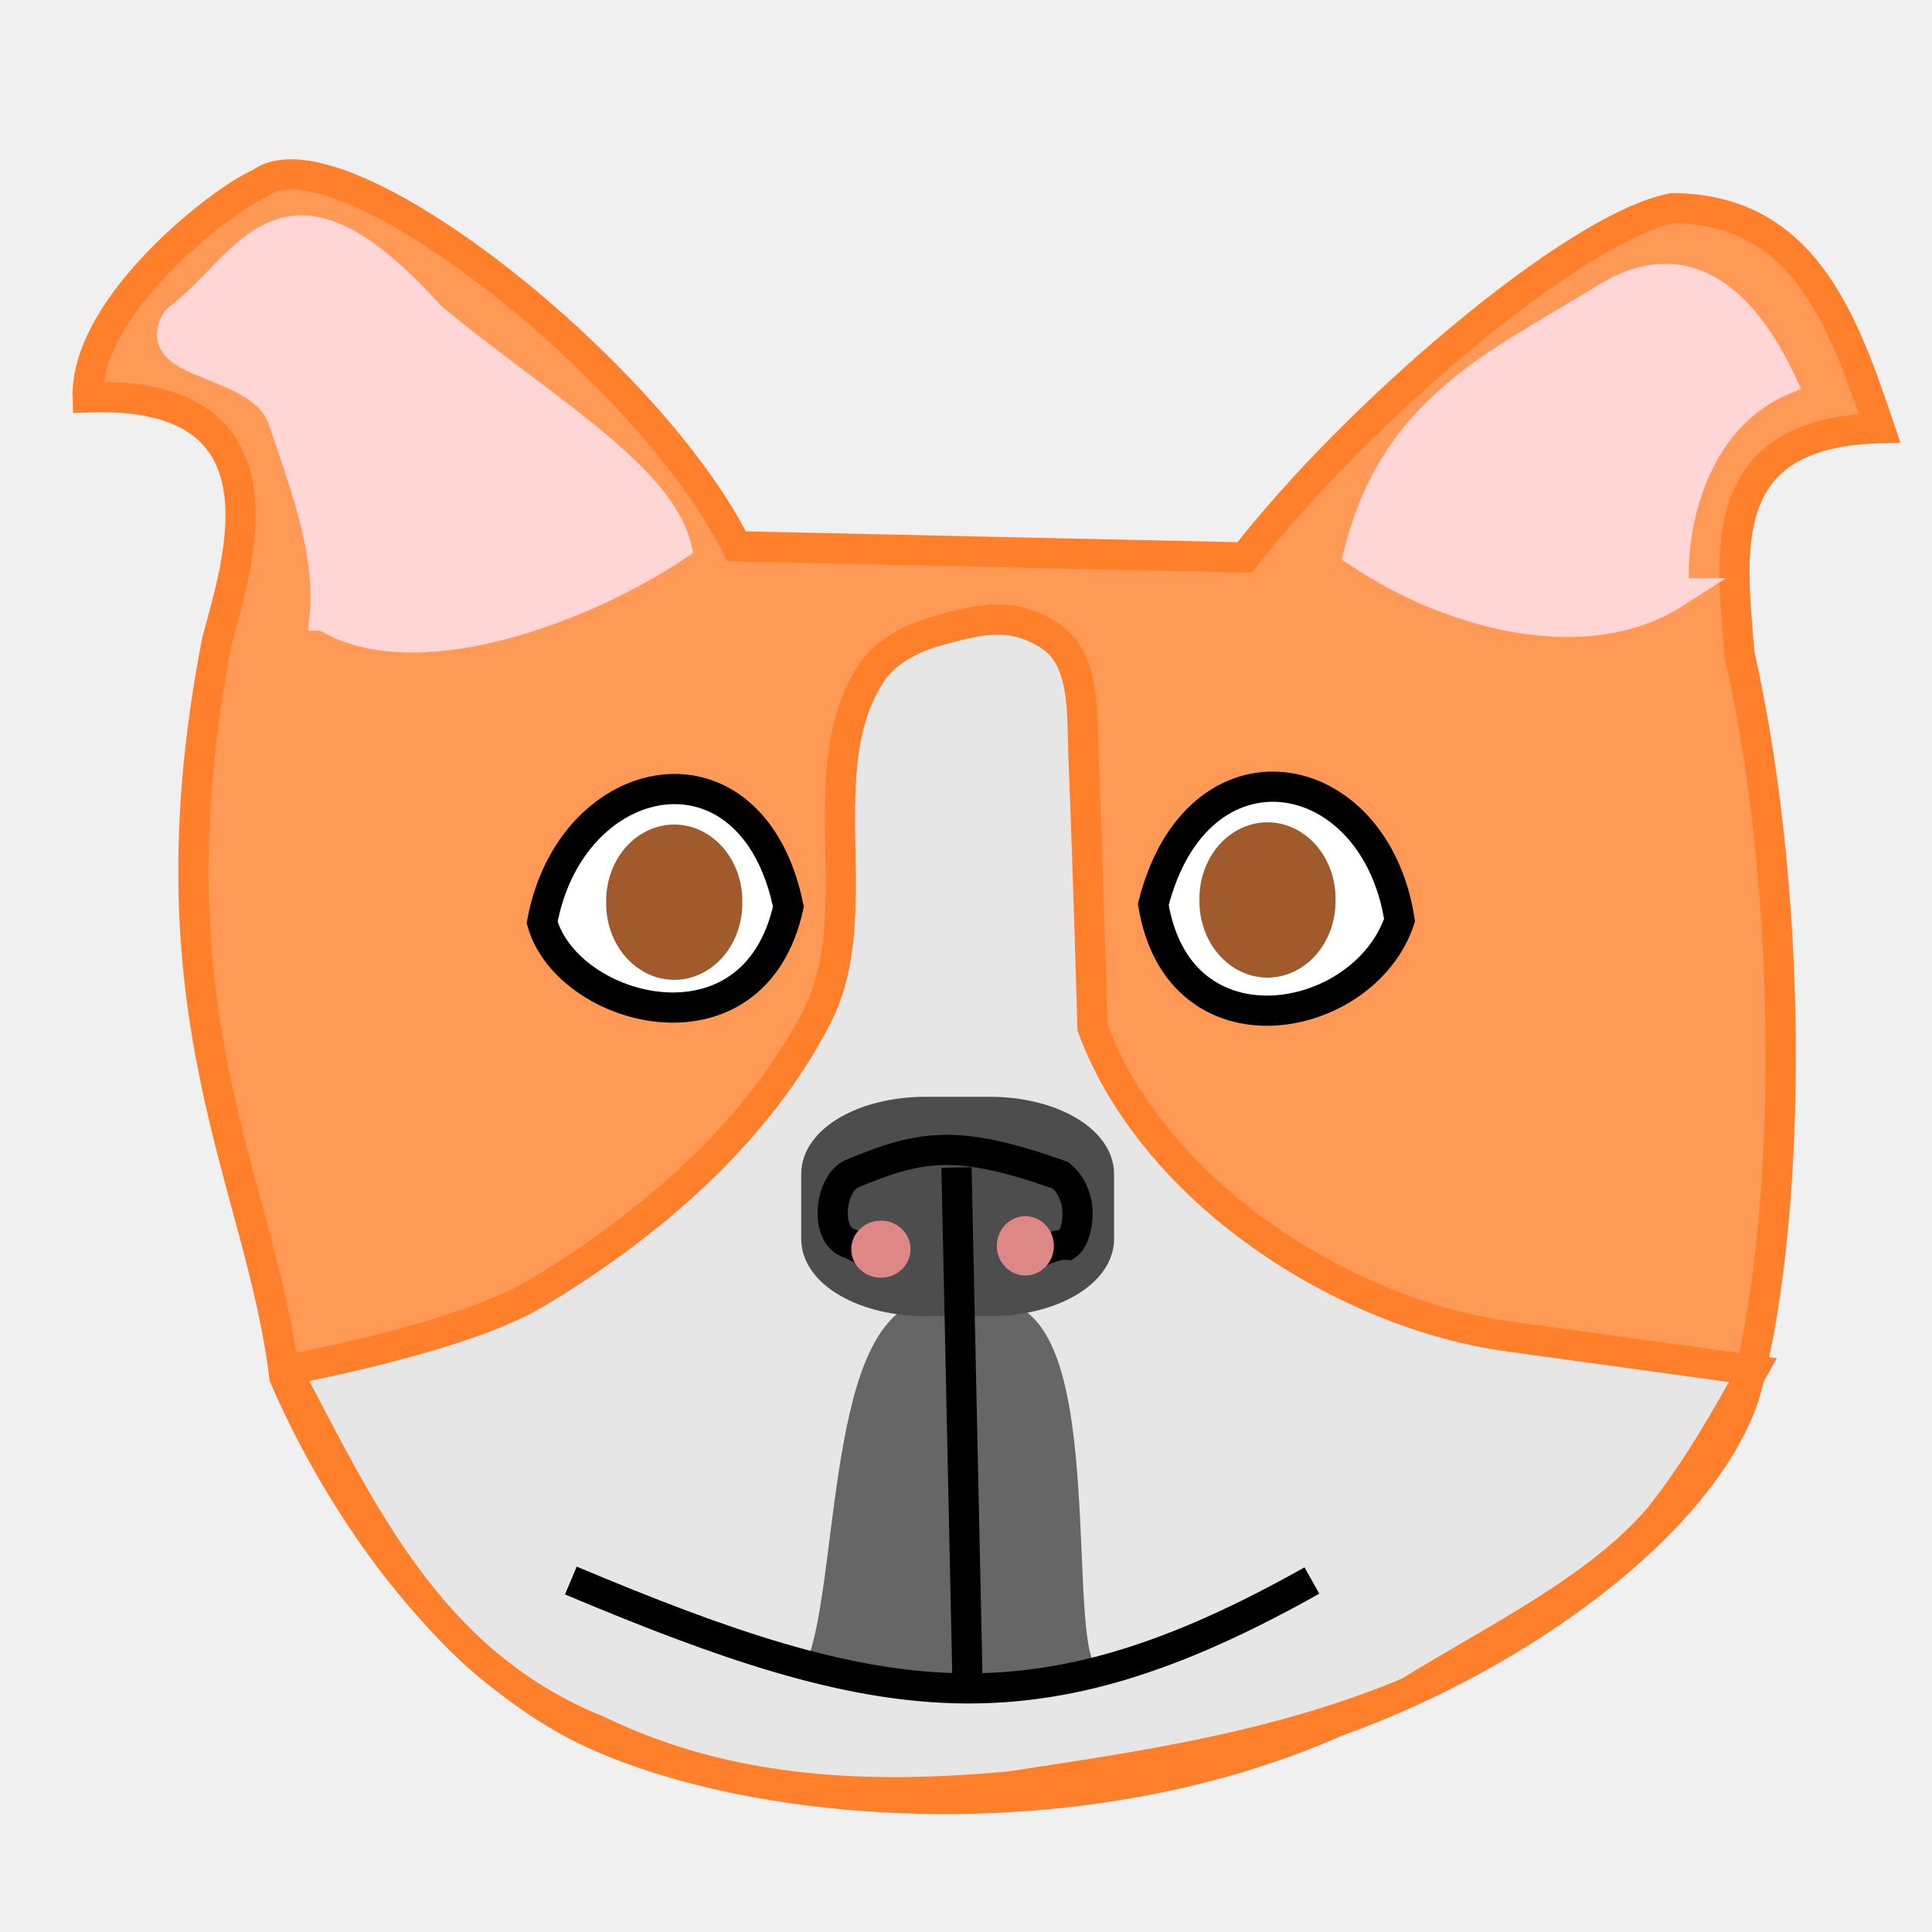
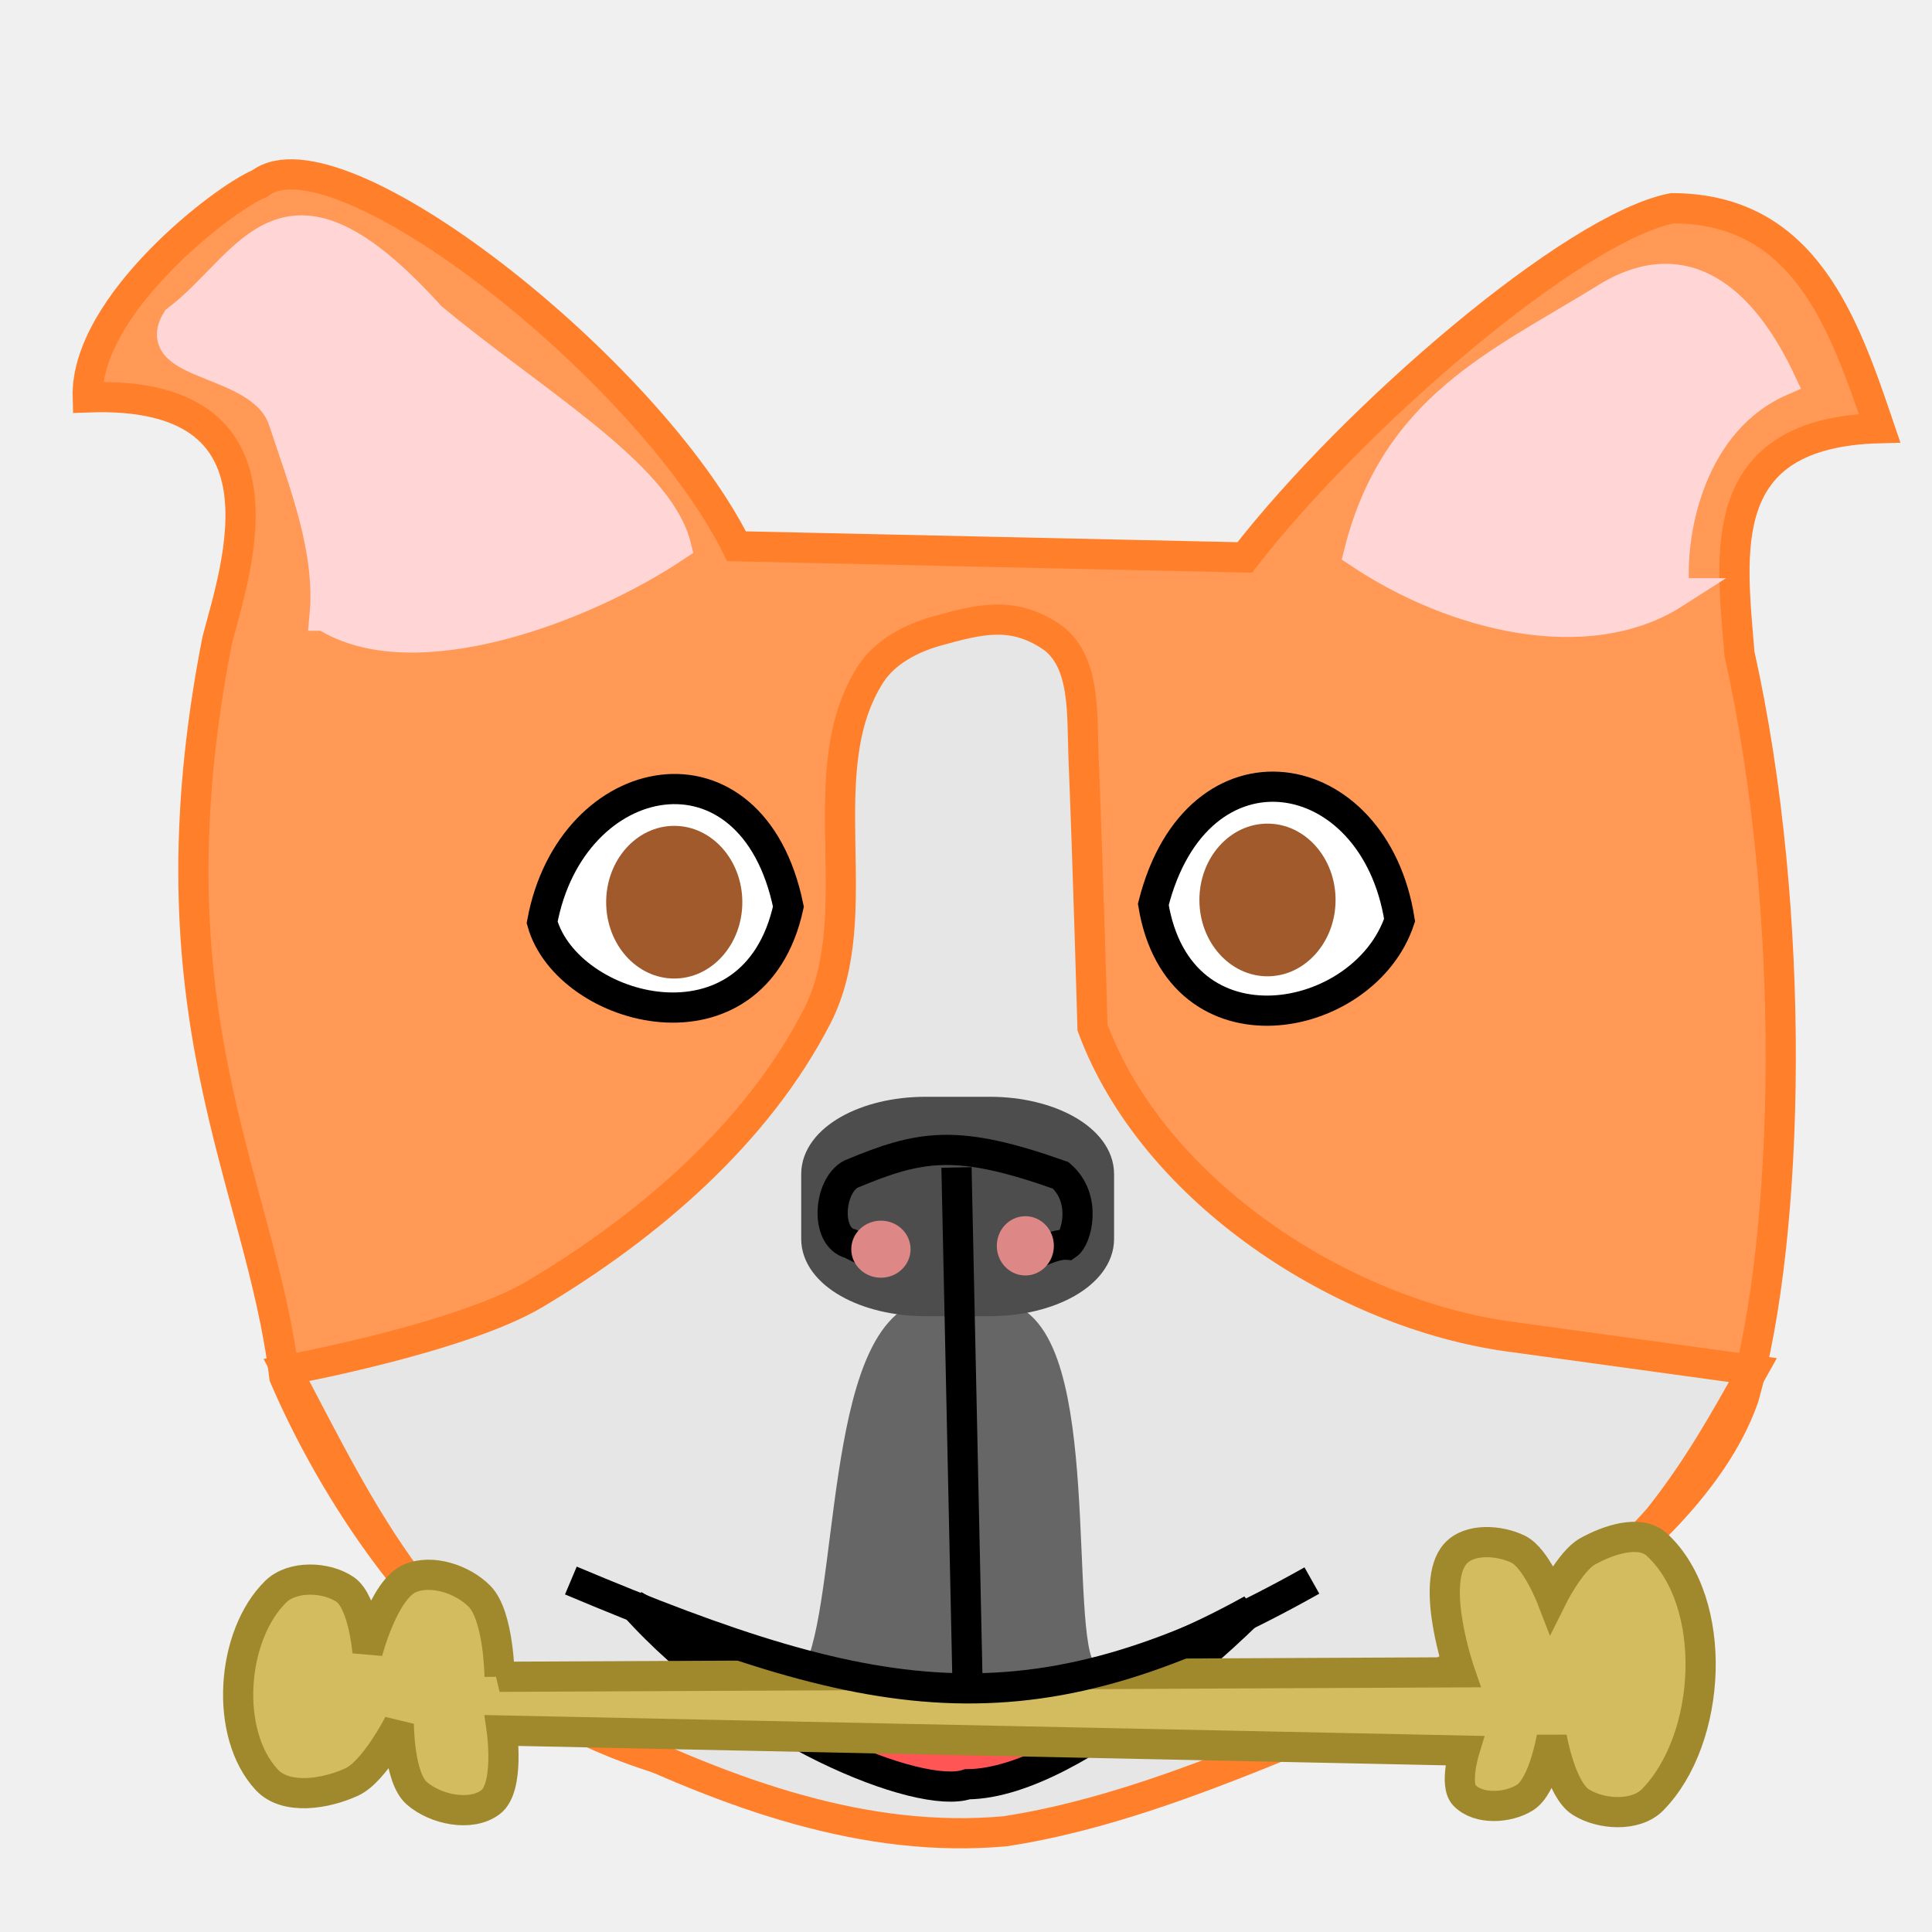
<svg xmlns="http://www.w3.org/2000/svg" width="64" height="64" id="svg2" version="1.1">
  <defs id="defs4" />
  <g id="layer1" transform="translate(0,-988.3622)">
    <path style="fill:#ff9955;stroke:#ff7f2a;stroke-width:1px;stroke-linecap:butt;stroke-linejoin:miter;stroke-opacity:1" d="m 44.273,57.029 c 6.089,-2.174 12.05,-6.548 13.497,-10.753 1.514,-5.32 1.786,-15.961 -0.148,-24.621 -0.265,-3.325 -0.894,-7.327 4.641,-7.471 C 61.071,10.668 59.775,6.91 55.397,6.897 52.117,7.544 44.864,13.787 41.233,18.466 L 24.399,18.095 C 21.488,12.244 11.148,4.095 8.603,6.081 c -1.148,0.455 -5.787,4.01 -5.697,7.082 6.987,-0.265 4.91,5.663 4.288,8.046 -2.423,12.389 1.444,17.882 2.225,24.399 1.504,3.506 4.79,8.98 9.715,11.569 5.313,2.714 16.342,3.749 25.14,-0.148 z" id="path3056" transform="translate(0,988.3622)" />
-     <path style="fill:#e6e6e6;stroke:#ff7f2a;stroke-width:1px;stroke-linecap:butt;stroke-linejoin:miter;stroke-opacity:1" d="m 9.492,45.386 c 2.504,4.737 4.744,9.689 10.308,11.94 4.432,2.135 9.017,2.271 13.645,1.854 4.4,-0.673 8.8,-1.289 13.2,-3.115 2.95,-1.82 6.273,-3.415 8.306,-5.784 1.298,-1.632 2.201,-3.263 3.115,-4.895 l -8.083,-1.112 c -5.481,-0.754 -11.765,-4.767 -13.794,-10.234 0,0 -0.138,-5.026 -0.297,-8.973 -0.057,-1.425 0.082,-3.226 -1.112,-4.005 -1.264,-0.824 -2.33,-0.556 -3.782,-0.148 -0.825,0.232 -1.686,0.689 -2.151,1.409 -2.076,3.217 -0.031,7.941 -1.78,11.346 -1.997,3.887 -5.59,6.959 -9.344,9.196 -2.465,1.469 -8.232,2.521 -8.232,2.521 z" id="path3069" transform="translate(0,988.3622)" />
-     <path style="fill:#666666;stroke:#666666;stroke-width:1px;stroke-linecap:butt;stroke-linejoin:miter;stroke-opacity:1" d="m 32.63,1031.968 c 3.347,-0.548 2.329,9.246 3.041,11.421 -5.587,0.809 -2.793,0.501 -8.38,-0.074 1.027,-3.085 0.664,-11.939 4.079,-11.421 z" id="path3045" />
-     <rect style="fill:#4d4d4d;stroke:#4d4d4d" id="rect3013" width="9.364" height="6.267" x="27.041" y="1025.195" rx="3.615" ry="2.058" />
-     <path style="fill:none;stroke:#000000;stroke-width:1px;stroke-linecap:butt;stroke-linejoin:miter;stroke-opacity:1" d="m 34.429,1029.836 c 0.407,-0.178 0.718,-0.261 0.927,-0.241 0.306,-0.206 0.669,-1.533 -0.222,-2.299 -3.431,-1.216 -4.623,-1.012 -6.952,-0.037 -0.736,0.403 -0.853,2.085 -0.019,2.299 l 1.02,0.501 0,0" id="path3037" />
-     <path style="fill:none;stroke:#000000;stroke-width:1px;stroke-linecap:butt;stroke-linejoin:miter;stroke-opacity:1" d="m 32.056,1044.371 -0.371,-17.335" id="path3039" />
-     <path style="fill:none;stroke:#000000;stroke-width:1px;stroke-linecap:butt;stroke-linejoin:miter;stroke-opacity:1" d="m 18.911,1040.719 c 10.359,4.363 15.391,5.149 24.547,-10e-5" id="path3041" />
+     <path style="fill:#e6e6e6;stroke:#ff7f2a;stroke-width:1px;stroke-linecap:butt;stroke-linejoin:miter;stroke-opacity:1" d="m 9.492,45.386 c 2.504,4.737 4.744,9.689 10.308,11.94 4.432,2.135 8.869,3.754 13.497,3.337 4.4,-0.673 8.949,-2.773 13.349,-4.598 2.95,-1.82 6.273,-3.415 8.306,-5.784 1.298,-1.632 2.201,-3.263 3.115,-4.895 l -8.083,-1.112 c -5.481,-0.754 -11.765,-4.767 -13.794,-10.234 0,0 -0.138,-5.026 -0.297,-8.973 -0.057,-1.425 0.082,-3.226 -1.112,-4.005 -1.264,-0.824 -2.33,-0.556 -3.782,-0.148 -0.825,0.232 -1.686,0.689 -2.151,1.409 -2.076,3.217 -0.031,7.941 -1.78,11.346 -1.997,3.887 -5.59,6.959 -9.344,9.196 -2.465,1.469 -8.232,2.521 -8.232,2.521 z" id="path3069" transform="translate(0,988.3622)" />
    <path id="path3040" d="m 26.117,1018.397 c -1.136,5.177 -7.321,3.524 -8.158,0.519 0.959,-5.197 6.964,-6.343 8.158,-0.519 z" style="fill:#ffffff;stroke:#000000;stroke-width:1px;stroke-linecap:butt;stroke-linejoin:miter;stroke-opacity:1" />
-     <path transform="matrix(-0.8390544,0,0,0.9407493,58.64278,998.6095)" d="m 45.46,20.876 a 2.188,2.188 0 1 1 -4.375,0 2.188,2.188 0 1 1 4.375,0 z" id="path3038" style="fill:#a05a2c;stroke:#a05a2c" />
-     <path style="fill:#de8787;stroke:#de8787" id="path3003" d="m 29.886,47.388 a 0.482,0.445 0 1 1 -0.964,0 0.482,0.445 0 1 1 0.964,0 z" transform="translate(-0.2224797,982.3552)" />
-     <path style="fill:#de8787;stroke:#de8787" id="path3005" d="m 34.633,47.277 a 0.445,0.482 0 1 1 -0.89,0 0.445,0.482 0 1 1 0.89,0 z" transform="translate(-0.2224797,982.3552)" />
+     <path transform="matrix(-0.8390544,0,0,0.9407493,58.64278,998.6095)" d="m 45.46,20.876 c 0,1.208 -0.979,2.188 -2.188,2.188 -1.208,0 -2.188,-0.979 -2.188,-2.188 0,-1.208 0.979,-2.188 2.188,-2.188 1.208,0 2.188,0.979 2.188,2.188 z" id="path3038" style="fill:#a05a2c;stroke:#a05a2c" />
    <path style="fill:#ffffff;stroke:#000000;stroke-width:1px;stroke-linecap:butt;stroke-linejoin:miter;stroke-opacity:1" d="m 38.205,1018.323 c 0.853,5.184 6.995,4.016 8.158,0.519 -0.83,-5.294 -6.707,-6.269 -8.158,-0.519 z" id="path3007" />
-     <path style="fill:#a05a2c;stroke:#a05a2c" id="path3009" d="m 45.46,20.876 a 2.188,2.188 0 1 1 -4.375,0 2.188,2.188 0 1 1 4.375,0 z" transform="matrix(0.8390544,0,0,0.9407493,5.679519,998.5354)" />
+     <path style="fill:#a05a2c;stroke:#a05a2c" id="path3009" d="m 45.46,20.876 c 0,1.208 -0.979,2.188 -2.188,2.188 -1.208,0 -2.188,-0.979 -2.188,-2.188 0,-1.208 0.979,-2.188 2.188,-2.188 1.208,0 2.188,0.979 2.188,2.188 z" transform="matrix(0.8390544,0,0,0.9407493,5.679519,998.5354)" />
    <path style="fill:#ffd5d5;stroke:#ffd5d5;stroke-width:1px;stroke-linecap:butt;stroke-linejoin:miter;stroke-opacity:1" d="M 10.753,20.394 C 10.956,18.215 10.074,15.999 9.387,13.924 8.7,11.849 4.872,12.215 5.859,10.605 8.337,8.743 9.342,5.026 14.272,10.498 c 3.28,2.746 7.519,5.188 8.125,7.597 -3.169,2.119 -8.758,4.147 -11.643,2.299 z" id="path3034" transform="translate(0,988.3622)" />
    <path id="path3036" d="m 55.472,1008.014 c -0.203,-2.179 0.605,-5.749 3.517,-7.026 -1.093,-2.316 -2.975,-4.564 -5.89,-2.689 -3.474,2.136 -6.873,3.563 -8.083,8.38 3.169,2.119 7.572,3.183 10.457,1.335 z" style="fill:#ffd5d5;stroke:#ffd5d5;stroke-width:1px;stroke-linecap:butt;stroke-linejoin:miter;stroke-opacity:1" />
  </g>
+   <g id="layer5" style="display:inline">
+     <path transform="translate(0,-988.3622)" id="path3052" d="m 32.046,1047.468 c 3.723,-0.03 9.418,-5.785 9.418,-5.785 -7.237,4.021 -13.809,3.699 -20.468,-0.148 3.751,4.197 9.493,6.468 11.05,5.933 z" style="fill:#ff5555;stroke:#000000;stroke-width:1px;stroke-linecap:butt;stroke-linejoin:miter;stroke-opacity:1;display:inline" />
+     <path transform="translate(0,-988.3622)" style="fill:#d3bc5f;stroke:#a0892c;stroke-width:1px;stroke-linecap:butt;stroke-linejoin:miter;stroke-opacity:1;display:inline" d="m 16.547,1043.908 31.815,-0.148 c 0,0 -1.024,-2.954 -0.148,-3.931 0.463,-0.517 1.452,-0.451 2.076,-0.148 0.593,0.287 1.112,1.631 1.112,1.631 0,0 0.616,-1.24 1.187,-1.557 0.673,-0.375 1.733,-0.745 2.299,-0.223 2.07,1.913 1.831,6.448 -0.148,8.454 -0.556,0.563 -1.702,0.494 -2.373,0.074 -0.666,-0.417 -0.964,-2.151 -0.964,-2.151 0,0 -0.27,1.616 -0.89,2.002 -0.567,0.353 -1.539,0.407 -2.002,-0.074 -0.343,-0.356 0,-1.483 0,-1.483 l -31.889,-0.667 c 0,0 0.268,1.89 -0.371,2.373 -0.655,0.496 -1.829,0.245 -2.447,-0.297 -0.595,-0.521 -0.593,-2.299 -0.593,-2.299 0,0 -0.807,1.582 -1.557,1.928 -0.853,0.394 -2.179,0.615 -2.818,-0.074 -1.415,-1.523 -1.185,-4.771 0.297,-6.229 0.546,-0.538 1.665,-0.505 2.299,-0.074 0.608,0.414 0.742,2.077 0.742,2.077 0,0 0.541,-2.083 1.409,-2.447 0.73,-0.307 1.741,0.032 2.299,0.593 0.646,0.651 0.667,2.669 0.667,2.669 z" id="path3004" />
+     <path transform="translate(0,-988.3622)" style="fill:#666666;stroke:#666666;stroke-width:1px;stroke-linecap:butt;stroke-linejoin:miter;stroke-opacity:1" d="m 32.63,1031.968 c 3.347,-0.548 2.329,9.246 3.041,11.421 -5.587,0.809 -2.793,0.501 -8.38,-0.074 1.027,-3.085 0.664,-11.939 4.079,-11.421 z" id="path3045" />
+     <rect transform="translate(0,-988.3622)" style="fill:#4d4d4d;stroke:#4d4d4d" id="rect3013" width="9.364" height="6.267" x="27.041" y="1025.195" rx="3.615" ry="2.058" />
+     <path transform="translate(0,-988.3622)" style="fill:none;stroke:#000000;stroke-width:1px;stroke-linecap:butt;stroke-linejoin:miter;stroke-opacity:1" d="m 34.429,1029.836 c 0.407,-0.178 0.718,-0.261 0.927,-0.241 0.306,-0.206 0.669,-1.533 -0.222,-2.299 -3.431,-1.216 -4.623,-1.012 -6.952,-0.037 -0.736,0.403 -0.853,2.085 -0.019,2.299 l 1.02,0.501 0,0" id="path3037" />
+     <path transform="translate(0,-988.3622)" style="fill:none;stroke:#000000;stroke-width:1px;stroke-linecap:butt;stroke-linejoin:miter;stroke-opacity:1" d="m 32.056,1044.371 -0.371,-17.335" id="path3039" />
+     <path transform="translate(0,-988.3622)" style="fill:none;stroke:#000000;stroke-width:1px;stroke-linecap:butt;stroke-linejoin:miter;stroke-opacity:1" d="m 18.911,1040.719 c 10.359,4.363 15.391,5.149 24.547,-10e-5" id="path3041" />
+     <path style="fill:#de8787;stroke:#de8787" id="path3003" d="m 29.886,47.388 a 0.482,0.445 0 1 1 -0.964,0 0.482,0.445 0 1 1 0.964,0 z" transform="translate(-0.2224797,-6.00695)" />
+     <path style="fill:#de8787;stroke:#de8787" id="path3005" d="m 34.633,47.277 a 0.445,0.482 0 1 1 -0.89,0 0.445,0.482 0 1 1 0.89,0 z" transform="translate(-0.2224797,-6.00695)" />
+   </g>
+   <g style="display:none" id="g3248">
+     <path id="path3254" d="m 32.63,1031.968 c 3.347,-0.548 2.329,9.246 3.041,11.421 -5.587,0.809 -2.793,0.501 -8.38,-0.074 1.027,-3.085 0.664,-11.939 4.079,-11.421 z" style="fill:#666666;stroke:#666666;stroke-width:1px;stroke-linecap:butt;stroke-linejoin:miter;stroke-opacity:1" transform="translate(0,-988.3622)" />
+     <rect ry="2.058" rx="3.615" y="1025.195" x="27.041" height="6.267" width="9.364" id="rect3256" style="fill:#4d4d4d;stroke:#4d4d4d" transform="translate(0,-988.3622)" />
+     <path id="path3258" d="m 34.429,1029.836 c 0.407,-0.178 0.718,-0.261 0.927,-0.241 0.306,-0.206 0.669,-1.533 -0.222,-2.299 -3.431,-1.216 -4.623,-1.012 -6.952,-0.037 -0.736,0.403 -0.853,2.085 -0.019,2.299 l 1.02,0.501 0,0" style="fill:none;stroke:#000000;stroke-width:1px;stroke-linecap:butt;stroke-linejoin:miter;stroke-opacity:1" transform="translate(0,-988.3622)" />
+     <path id="path3260" d="m 32.056,1044.371 -0.371,-17.335" style="fill:none;stroke:#000000;stroke-width:1px;stroke-linecap:butt;stroke-linejoin:miter;stroke-opacity:1" transform="translate(0,-988.3622)" />
+     <path id="path3262" d="m 18.911,1040.719 c 10.359,4.363 15.391,5.149 24.547,-10e-5" style="fill:none;stroke:#000000;stroke-width:1px;stroke-linecap:butt;stroke-linejoin:miter;stroke-opacity:1" transform="translate(0,-988.3622)" />
+     <path transform="translate(-0.2224797,-6.00695)" d="m 29.886,47.388 a 0.482,0.445 0 1 1 -0.964,0 0.482,0.445 0 1 1 0.964,0 z" id="path3264" style="fill:#de8787;stroke:#de8787" />
+     <path transform="translate(-0.2224797,-6.00695)" d="m 34.633,47.277 a 0.445,0.482 0 1 1 -0.89,0 0.445,0.482 0 1 1 0.89,0 z" id="path3266" style="fill:#de8787;stroke:#de8787" />
+   </g>
</svg>
